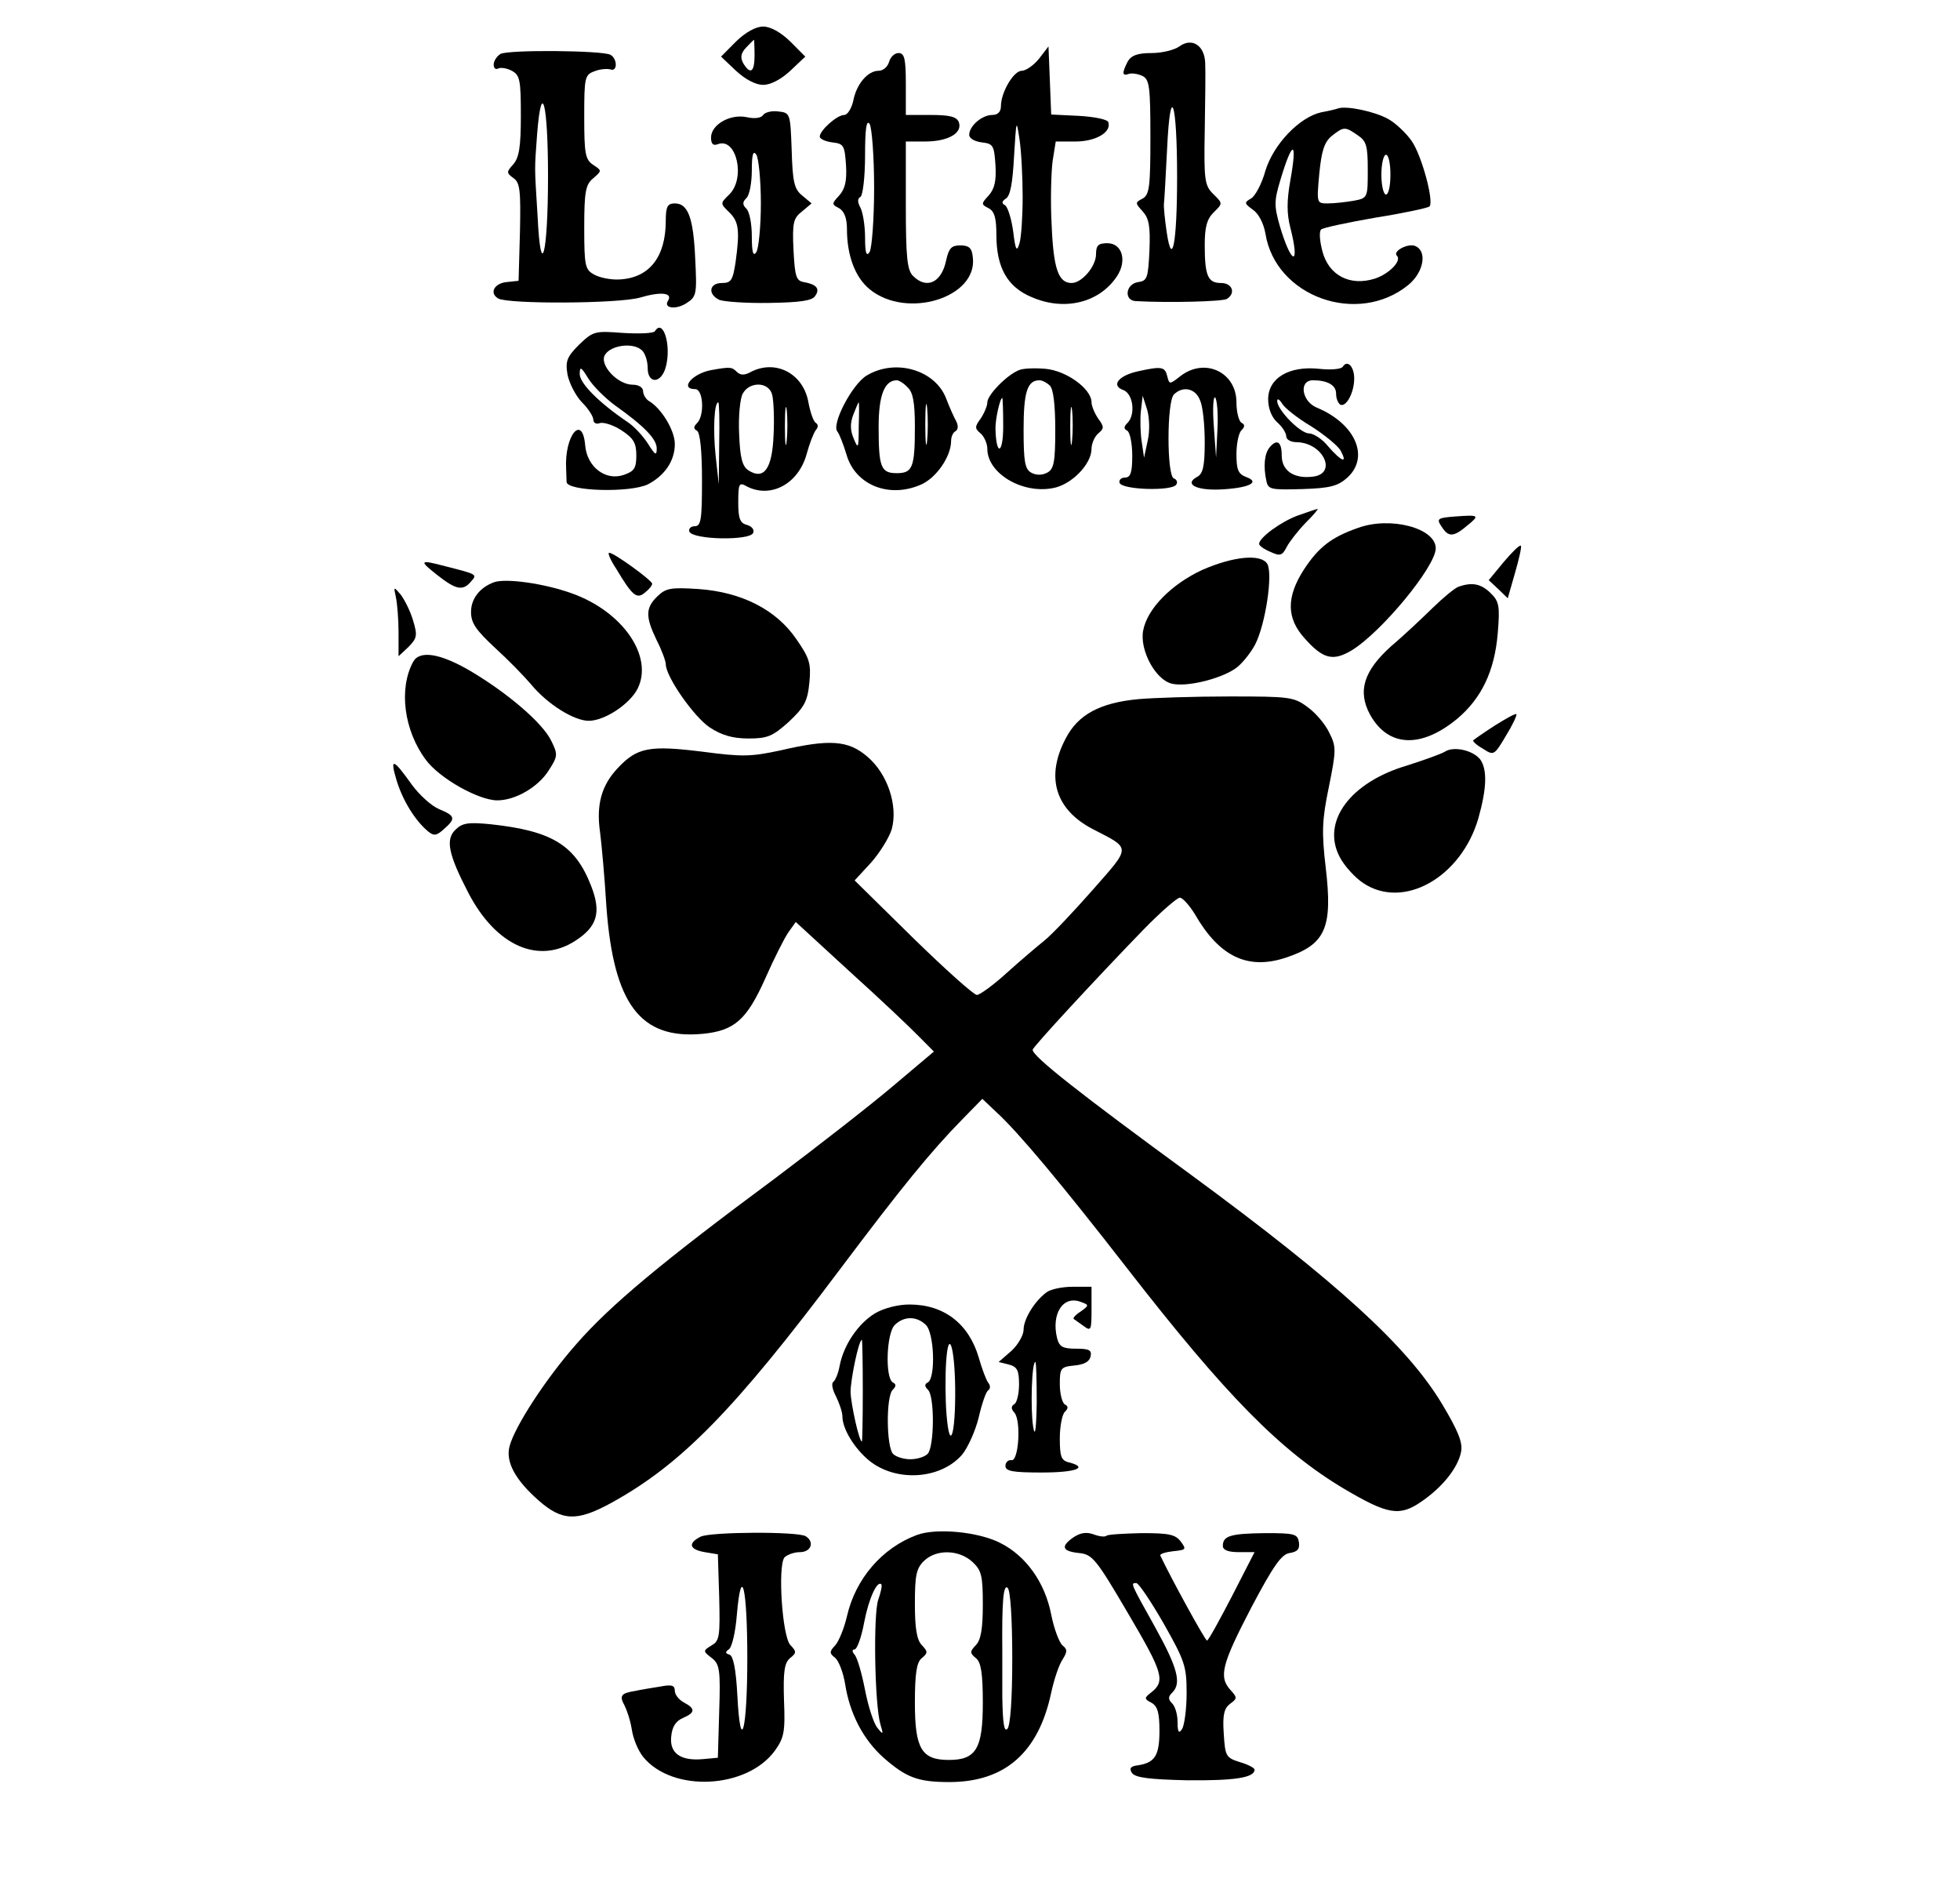
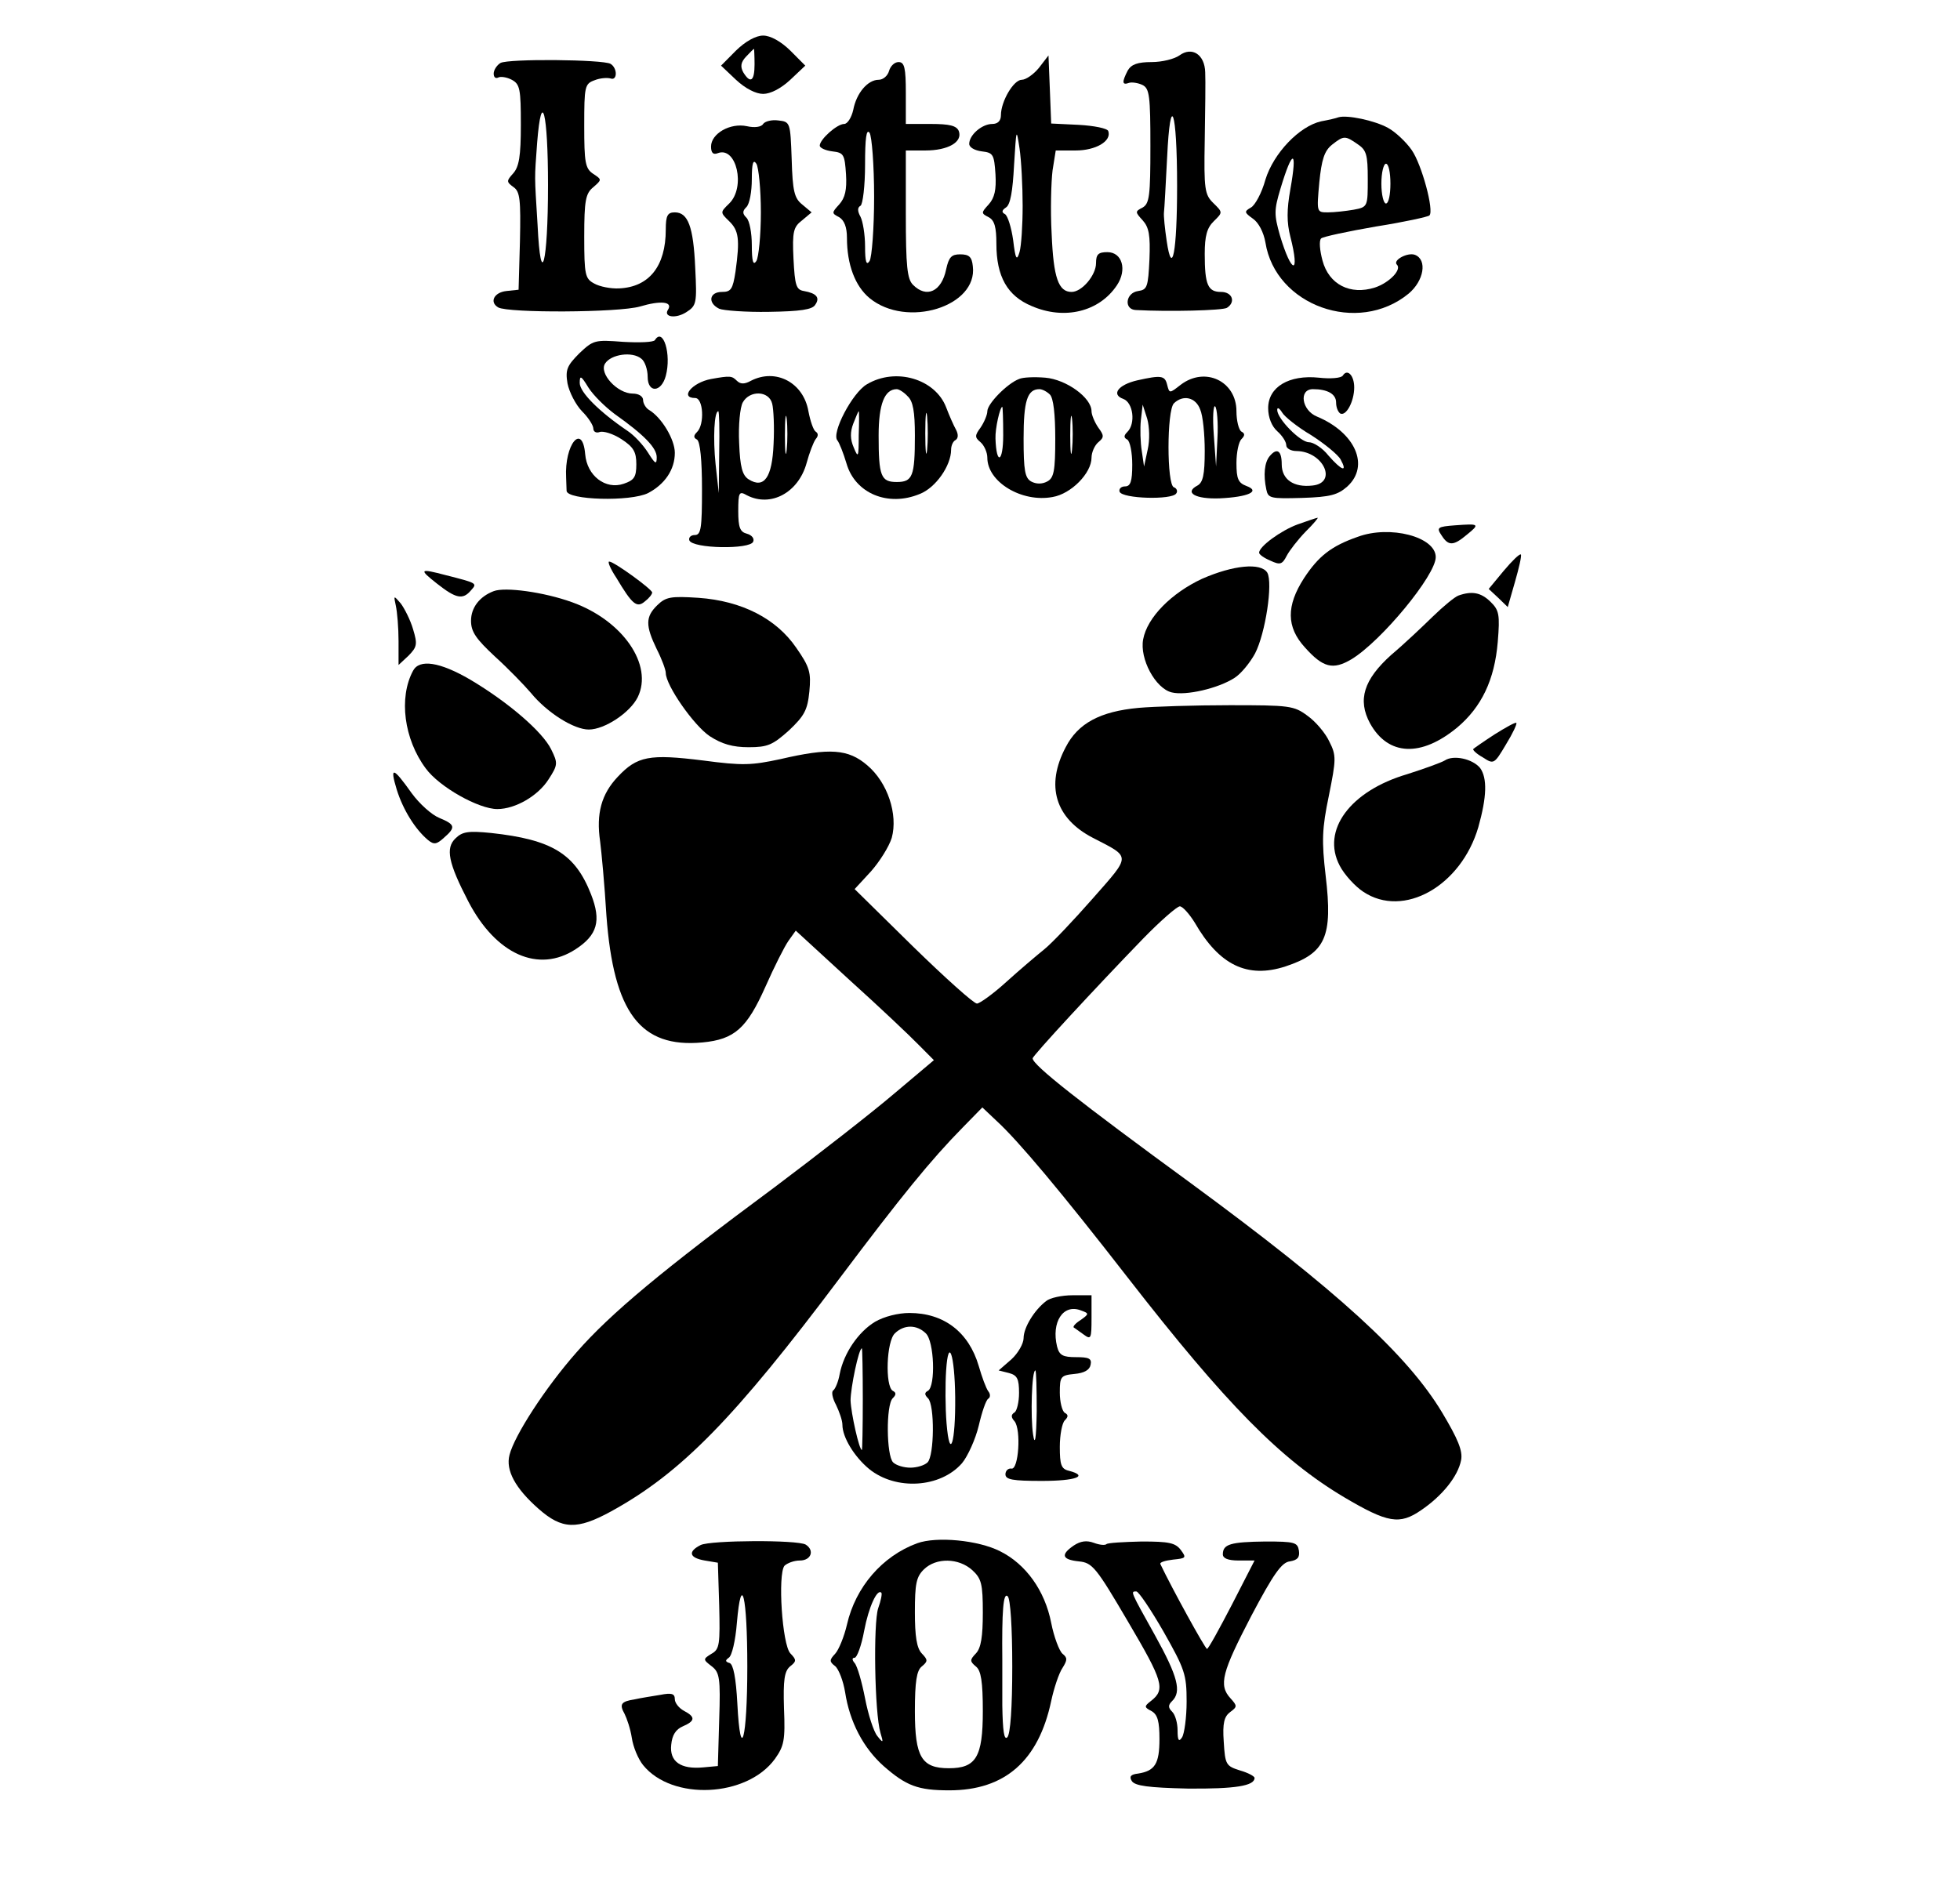
- <svg xmlns="http://www.w3.org/2000/svg" xmlnsInkpad="http://taptrix.com/inkpad/svg_extensions" height="48pt" width="50pt" version="1.1" viewBox="0,0,50,48">
+ <svg xmlns="http://www.w3.org/2000/svg" xmlnsInkpad="http://taptrix.com/inkpad/svg_extensions" height="63pt" width="65pt" version="1.1" viewBox="0,0,50,48">
  <defs />
  <g id="Untitled" inkpadLayerName="Untitled">
    <g opacity="1">
      <path d="M18.775+1.06L18.394+1.444L18.775+1.805C19.017+2.03+19.283+2.165+19.468+2.165C19.653+2.165+19.919+2.03+20.161+1.805L20.543+1.444L20.161+1.06C19.919+0.823+19.653+0.677+19.468+0.677C19.283+0.677+19.017+0.823+18.775+1.06ZM19.249+1.41C19.249+1.838+19.145+1.917+18.96+1.613C18.879+1.466+18.902+1.353+19.029+1.218C19.133+1.105+19.226+1.015+19.237+1.015C19.237+1.015+19.249+1.195+19.249+1.41Z" opacity="1" fill="#000000" />
      <path d="M30.086+1.184C29.959+1.274+29.647+1.353+29.381+1.353C29.023+1.353+28.861+1.41+28.769+1.568C28.619+1.861+28.619+1.951+28.804+1.883C28.873+1.861+29.035+1.883+29.15+1.94C29.323+2.03+29.347+2.222+29.347+3.496C29.347+4.759+29.323+4.962+29.15+5.064C28.954+5.165+28.954+5.177+29.15+5.391C29.312+5.571+29.347+5.774+29.323+6.383C29.289+7.094+29.266+7.162+29.035+7.195C28.711+7.241+28.665+7.669+28.977+7.68C29.82+7.726+31.184+7.692+31.299+7.624C31.53+7.477+31.438+7.218+31.149+7.218C30.814+7.218+30.733+7.038+30.733+6.248C30.733+5.786+30.791+5.583+30.964+5.414C31.195+5.188+31.195+5.188+30.953+4.951C30.733+4.737+30.71+4.601+30.733+3.35C30.745+2.594+30.756+1.816+30.745+1.613C30.733+1.162+30.41+0.947+30.086+1.184ZM30.028+4.511C30.028+6.203+29.901+6.857+29.763+5.921C29.716+5.605+29.682+5.278+29.693+5.188C29.705+5.098+29.739+4.455+29.774+3.778C29.855+2.075+30.028+2.56+30.028+4.511Z" opacity="1" fill="#000000" />
      <path d="M12.767+1.376C12.675+1.432+12.594+1.556+12.594+1.647C12.594+1.737+12.64+1.782+12.709+1.748C12.767+1.714+12.929+1.737+13.056+1.805C13.264+1.917+13.287+2.041+13.287+2.955C13.287+3.756+13.241+4.026+13.09+4.195C12.917+4.387+12.917+4.41+13.102+4.545C13.264+4.658+13.287+4.861+13.264+5.921L13.229+7.162L12.917+7.195C12.605+7.229+12.478+7.477+12.709+7.613C12.963+7.759+15.771+7.748+16.326+7.59C16.857+7.432+17.169+7.466+17.042+7.669C16.915+7.861+17.238+7.906+17.504+7.737C17.77+7.568+17.781+7.511+17.735+6.598C17.689+5.549+17.55+5.188+17.215+5.188C17.03+5.188+16.984+5.267+16.984+5.628C16.984+6.564+16.557+7.094+15.794+7.128C15.586+7.139+15.297+7.083+15.159+7.004C14.928+6.88+14.904+6.789+14.904+5.808C14.904+4.883+14.939+4.703+15.136+4.545C15.355+4.353+15.355+4.353+15.136+4.207C14.928+4.071+14.904+3.914+14.904+2.977C14.904+1.974+14.916+1.906+15.17+1.816C15.309+1.759+15.494+1.748+15.575+1.771C15.748+1.838+15.759+1.511+15.575+1.398C15.378+1.286+12.975+1.263+12.767+1.376ZM13.98+4.489C13.98+6.508+13.795+7.195+13.714+5.515C13.633+4.184+13.633+4.376+13.703+3.406C13.818+1.985+13.98+2.65+13.98+4.489Z" opacity="1" fill="#000000" />
      <path d="M26.504+1.5C26.366+1.669+26.169+1.805+26.065+1.805C25.857+1.805+25.534+2.357+25.534+2.707C25.534+2.853+25.453+2.932+25.314+2.932C25.049+2.932+24.725+3.214+24.725+3.44C24.725+3.53+24.864+3.609+25.049+3.632C25.337+3.665+25.361+3.711+25.395+4.218C25.418+4.613+25.372+4.816+25.222+4.985C25.026+5.199+25.026+5.211+25.222+5.312C25.372+5.391+25.418+5.571+25.418+5.989C25.418+6.823+25.696+7.32+26.32+7.579C27.151+7.94+28.041+7.726+28.492+7.049C28.757+6.654+28.63+6.203+28.249+6.203C28.018+6.203+27.96+6.259+27.96+6.485C27.96+6.789+27.602+7.218+27.336+7.218C27.001+7.218+26.874+6.857+26.828+5.741C26.793+5.132+26.816+4.398+26.851+4.117L26.932+3.609L27.44+3.609C27.949+3.609+28.364+3.372+28.272+3.113C28.249+3.045+27.914+2.977+27.521+2.955L26.816+2.921L26.782+2.053L26.747+1.184L26.504+1.5ZM26.088+5.019C26.088+5.515+26.054+6.045+26.008+6.203C25.938+6.44+25.904+6.383+25.846+5.898C25.8+5.571+25.707+5.278+25.638+5.233C25.545+5.188+25.557+5.132+25.661+5.064C25.776+4.996+25.834+4.647+25.869+3.981C25.927+3.045+25.927+3.023+26.008+3.553C26.054+3.857+26.088+4.523+26.088+5.019Z" opacity="1" fill="#000000" />
      <path d="M22.68+1.579C22.645+1.703+22.53+1.805+22.414+1.805C22.137+1.805+21.848+2.143+21.767+2.571C21.721+2.774+21.617+2.932+21.536+2.932C21.351+2.932+20.912+3.327+20.912+3.485C20.912+3.541+21.051+3.609+21.236+3.632C21.525+3.665+21.548+3.711+21.582+4.218C21.606+4.613+21.559+4.816+21.409+4.985C21.213+5.199+21.213+5.211+21.409+5.312C21.536+5.391+21.606+5.56+21.606+5.842C21.606+6.519+21.814+7.071+22.183+7.376C23.131+8.154+24.945+7.59+24.817+6.564C24.794+6.327+24.725+6.259+24.494+6.259C24.274+6.259+24.205+6.327+24.136+6.643C24.02+7.207+23.639+7.387+23.292+7.038C23.142+6.891+23.108+6.564+23.108+5.233L23.108+3.609L23.604+3.609C24.182+3.609+24.563+3.395+24.459+3.113C24.402+2.977+24.228+2.932+23.743+2.932L23.108+2.932L23.108+2.143C23.108+1.5+23.073+1.353+22.923+1.353C22.819+1.353+22.715+1.455+22.68+1.579ZM22.299+4.793C22.299+5.594+22.241+6.338+22.183+6.429C22.102+6.553+22.068+6.451+22.068+6.056C22.068+5.752+22.01+5.414+21.952+5.301C21.871+5.154+21.871+5.064+21.952+5.019C22.01+4.985+22.068+4.511+22.068+3.97C22.068+3.293+22.102+3.045+22.183+3.158C22.241+3.248+22.299+3.981+22.299+4.793Z" opacity="1" fill="#000000" />
      <path d="M34.141+2.763C34.084+2.786+33.887+2.831+33.702+2.865C33.148+2.989+32.489+3.677+32.281+4.353C32.189+4.692+32.016+5.008+31.912+5.064C31.738+5.165+31.738+5.188+31.958+5.346C32.108+5.447+32.235+5.695+32.281+5.955C32.535+7.568+34.638+8.323+35.932+7.263C36.325+6.936+36.417+6.395+36.094+6.271C35.909+6.203+35.528+6.406+35.632+6.519C35.77+6.643+35.447+6.981+35.077+7.105C34.442+7.308+33.899+7.026+33.737+6.417C33.668+6.158+33.645+5.91+33.702+5.853C33.749+5.808+34.384+5.673+35.1+5.549C35.817+5.436+36.429+5.301+36.464+5.267C36.591+5.154+36.267+3.959+36.013+3.598C35.874+3.395+35.597+3.135+35.412+3.034C35.066+2.842+34.361+2.695+34.141+2.763ZM34.638+3.451C34.858+3.598+34.892+3.722+34.892+4.331C34.892+5.041+34.892+5.053+34.534+5.12C34.338+5.154+34.038+5.188+33.876+5.188C33.587+5.188+33.587+5.188+33.656+4.421C33.714+3.846+33.783+3.62+33.98+3.462C34.28+3.226+34.315+3.226+34.638+3.451ZM32.917+4.601C32.824+5.12+32.824+5.447+32.917+5.808C33.171+6.801+32.951+6.778+32.651+5.774C32.501+5.244+32.501+5.132+32.663+4.59C32.974+3.553+33.102+3.564+32.917+4.601ZM35.47+4.455C35.47+4.737+35.424+4.962+35.355+4.962C35.297+4.962+35.239+4.737+35.239+4.455C35.239+4.173+35.297+3.947+35.355+3.947C35.424+3.947+35.47+4.173+35.47+4.455Z" opacity="1" fill="#000000" />
      <path d="M19.468+2.932C19.422+3.011+19.249+3.034+19.052+2.989C18.625+2.898+18.139+3.18+18.139+3.508C18.139+3.677+18.197+3.722+18.313+3.677C18.787+3.496+19.029+4.545+18.602+4.962C18.37+5.188+18.37+5.188+18.602+5.414C18.844+5.65+18.879+5.865+18.763+6.699C18.694+7.15+18.648+7.218+18.417+7.218C18.093+7.218+18.047+7.5+18.347+7.647C18.451+7.692+19.029+7.737+19.618+7.726C20.416+7.714+20.727+7.669+20.797+7.545C20.924+7.365+20.831+7.252+20.508+7.195C20.312+7.162+20.277+7.06+20.242+6.372C20.208+5.673+20.242+5.56+20.462+5.391L20.704+5.188L20.462+4.985C20.265+4.827+20.219+4.647+20.196+3.835C20.161+2.887+20.161+2.876+19.849+2.842C19.688+2.82+19.514+2.865+19.468+2.932ZM19.41+5.188C19.41+5.774+19.353+6.338+19.295+6.429C19.214+6.553+19.179+6.44+19.179+6.023C19.179+5.718+19.122+5.402+19.041+5.323C18.937+5.222+18.937+5.154+19.041+5.053C19.122+4.974+19.179+4.658+19.179+4.342C19.179+3.936+19.214+3.823+19.295+3.947C19.353+4.038+19.41+4.601+19.41+5.188Z" opacity="1" fill="#000000" />
      <path d="M16.707+8.447C16.672+8.504+16.302+8.515+15.898+8.492C15.17+8.436+15.136+8.447+14.777+8.786C14.465+9.101+14.419+9.203+14.477+9.553C14.523+9.778+14.685+10.094+14.847+10.263C15.008+10.421+15.136+10.624+15.136+10.703C15.136+10.782+15.205+10.827+15.297+10.793C15.39+10.759+15.644+10.838+15.852+10.974C16.164+11.177+16.233+11.301+16.233+11.617C16.233+11.944+16.175+12.023+15.91+12.113C15.447+12.271+14.974+11.91+14.928+11.357C14.858+10.545+14.396+11.109+14.442+11.955C14.442+12.045+14.454+12.203+14.454+12.293C14.465+12.53+16.083+12.575+16.534+12.35C16.961+12.124+17.215+11.752+17.215+11.323C17.215+10.985+16.88+10.421+16.557+10.229C16.476+10.184+16.406+10.06+16.406+9.981C16.406+9.88+16.291+9.812+16.141+9.812C15.748+9.812+15.274+9.293+15.436+9.045C15.586+8.808+16.129+8.729+16.36+8.921C16.453+8.989+16.522+9.203+16.522+9.383C16.522+9.801+16.869+9.789+16.984+9.361C17.134+8.808+16.915+8.109+16.707+8.447ZM15.678+10.331C16.441+10.872+16.753+11.199+16.753+11.436C16.753+11.628+16.718+11.617+16.534+11.323C16.406+11.12+16.175+10.872+16.002+10.759C15.286+10.274+14.789+9.778+14.789+9.541C14.789+9.338+14.823+9.35+15.008+9.654C15.136+9.857+15.436+10.15+15.678+10.331Z" opacity="1" fill="#000000" />
      <path d="M34.257+9.35C34.222+9.417+33.945+9.44+33.645+9.406C32.882+9.327+32.351+9.643+32.351+10.184C32.351+10.421+32.443+10.647+32.582+10.771C32.709+10.883+32.813+11.041+32.813+11.132C32.813+11.21+32.928+11.278+33.078+11.278C33.76+11.29+34.13+12.09+33.483+12.158C32.998+12.214+32.697+12+32.697+11.617C32.697+11.256+32.57+11.188+32.385+11.414C32.258+11.571+32.224+11.887+32.304+12.259C32.351+12.485+32.408+12.496+33.217+12.474C33.945+12.451+34.13+12.395+34.373+12.18C34.95+11.65+34.569+10.805+33.598+10.399C33.206+10.241+33.125+9.699+33.494+9.699C33.864+9.699+34.084+9.823+34.084+10.038C34.084+10.162+34.13+10.274+34.188+10.319C34.338+10.399+34.546+10.015+34.546+9.654C34.546+9.35+34.373+9.169+34.257+9.35ZM33.448+10.872C33.783+11.086+34.13+11.368+34.199+11.492C34.384+11.831+34.234+11.786+33.887+11.391C33.737+11.199+33.506+11.053+33.39+11.053C33.171+11.053+32.582+10.455+32.582+10.229C32.582+10.15+32.639+10.184+32.709+10.297C32.767+10.399+33.102+10.669+33.448+10.872Z" opacity="1" fill="#000000" />
      <path d="M18.139+9.44C17.654+9.53+17.331+9.925+17.735+9.925C17.943+9.925+17.978+10.601+17.781+10.793C17.689+10.883+17.689+10.94+17.781+10.985C17.862+11.041+17.908+11.515+17.908+12.248C17.908+13.241+17.885+13.421+17.724+13.421C17.619+13.421+17.562+13.489+17.585+13.556C17.666+13.771+19.145+13.793+19.214+13.59C19.249+13.511+19.179+13.421+19.052+13.387C18.879+13.342+18.833+13.229+18.833+12.812C18.833+12.327+18.856+12.293+19.052+12.406C19.665+12.722+20.369+12.338+20.577+11.583C20.647+11.323+20.751+11.053+20.808+10.974C20.878+10.895+20.878+10.827+20.808+10.782C20.751+10.748+20.67+10.511+20.623+10.263C20.496+9.53+19.792+9.158+19.156+9.485C18.994+9.575+18.89+9.575+18.798+9.485C18.671+9.361+18.636+9.35+18.139+9.44ZM19.699+10.071C19.734+10.207+19.757+10.669+19.734+11.098C19.699+11.955+19.491+12.248+19.098+12C18.937+11.899+18.879+11.684+18.856+11.075C18.833+10.624+18.879+10.162+18.948+10.038C19.122+9.722+19.618+9.733+19.699+10.071ZM20.069+11.244C20.046+11.481+20.023+11.312+20.023+10.883C20.023+10.444+20.046+10.263+20.069+10.455C20.092+10.658+20.092+11.019+20.069+11.244ZM18.347+11.301L18.336+12.35L18.255+11.617C18.186+10.951+18.22+10.263+18.324+10.263C18.347+10.263+18.359+10.737+18.347+11.301Z" opacity="1" fill="#000000" />
      <path d="M22.114+9.575C21.744+9.789+21.201+10.827+21.363+11.008C21.409+11.064+21.513+11.323+21.594+11.594C21.814+12.361+22.657+12.71+23.466+12.372C23.87+12.214+24.263+11.65+24.263+11.244C24.263+11.143+24.309+11.03+24.378+10.996C24.448+10.951+24.448+10.85+24.39+10.737C24.332+10.635+24.217+10.376+24.136+10.162C23.859+9.44+22.853+9.135+22.114+9.575ZM23.154+9.88C23.292+10.004+23.339+10.274+23.339+10.883C23.339+11.921+23.281+12.068+22.877+12.068C22.472+12.068+22.414+11.921+22.414+10.883C22.414+10.083+22.564+9.699+22.877+9.699C22.934+9.699+23.061+9.778+23.154+9.88ZM23.651+11.244C23.628+11.481+23.604+11.29+23.604+10.827C23.604+10.365+23.628+10.173+23.651+10.399C23.674+10.635+23.674+11.019+23.651+11.244ZM21.906+10.883C21.906+11.436+21.894+11.47+21.779+11.188C21.686+10.974+21.686+10.793+21.767+10.579C21.837+10.399+21.894+10.263+21.906+10.263C21.918+10.263+21.918+10.545+21.906+10.883Z" opacity="1" fill="#000000" />
      <path d="M25.996+9.44C25.696+9.553+25.187+10.071+25.187+10.263C25.187+10.353+25.106+10.545+25.014+10.68C24.864+10.883+24.864+10.929+25.014+11.053C25.106+11.132+25.187+11.312+25.187+11.447C25.187+12.068+26.065+12.598+26.851+12.451C27.325+12.372+27.845+11.842+27.845+11.447C27.845+11.312+27.925+11.132+28.018+11.053C28.168+10.929+28.168+10.883+28.018+10.68C27.925+10.545+27.845+10.353+27.845+10.263C27.845+9.914+27.198+9.451+26.666+9.406C26.389+9.383+26.088+9.395+25.996+9.44ZM26.782+9.835C26.874+9.925+26.92+10.342+26.92+10.962C26.92+11.786+26.886+11.966+26.712+12.056C26.585+12.124+26.435+12.124+26.308+12.056C26.146+11.966+26.112+11.774+26.112+10.962C26.112+10.004+26.204+9.699+26.516+9.699C26.585+9.699+26.701+9.756+26.782+9.835ZM25.592+10.872C25.592+11.571+25.418+11.65+25.395+10.962C25.384+10.703+25.511+10.15+25.569+10.15C25.58+10.15+25.592+10.477+25.592+10.872ZM27.348+11.244C27.325+11.481+27.302+11.312+27.302+10.883C27.302+10.444+27.325+10.263+27.348+10.455C27.371+10.658+27.371+11.019+27.348+11.244Z" opacity="1" fill="#000000" />
      <path d="M29.012+9.474C28.526+9.586+28.341+9.835+28.653+9.947C28.908+10.038+28.977+10.579+28.757+10.793C28.665+10.883+28.665+10.94+28.757+10.985C28.827+11.03+28.884+11.312+28.884+11.628C28.884+12.056+28.838+12.18+28.7+12.18C28.596+12.18+28.538+12.248+28.561+12.316C28.63+12.496+29.901+12.53+30.005+12.361C30.051+12.305+30.017+12.226+29.947+12.203C29.763+12.147+29.763+10.241+29.947+10.06C30.178+9.835+30.502+9.902+30.617+10.218C30.687+10.376+30.733+10.85+30.733+11.278C30.733+11.887+30.687+12.079+30.548+12.158C30.202+12.338+30.49+12.508+31.114+12.485C31.842+12.451+32.166+12.305+31.796+12.169C31.588+12.09+31.542+11.989+31.542+11.583C31.542+11.312+31.6+11.041+31.669+10.974C31.761+10.883+31.761+10.827+31.669+10.782C31.6+10.737+31.542+10.5+31.542+10.263C31.542+9.496+30.745+9.113+30.121+9.586C29.832+9.812+29.832+9.812+29.774+9.586C29.716+9.35+29.624+9.338+29.012+9.474ZM31.057+10.951L31.022+11.673L30.964+10.861C30.93+10.41+30.953+10.094+30.999+10.139C31.045+10.184+31.08+10.556+31.057+10.951ZM29.277+11.244L29.185+11.673L29.127+11.278C29.092+11.064+29.081+10.703+29.104+10.489L29.15+10.094L29.266+10.455C29.323+10.658+29.335+10.996+29.277+11.244Z" opacity="1" fill="#000000" />
      <path d="M33.102+13.15C32.674+13.308+32.12+13.714+32.12+13.872C32.12+13.917+32.247+14.008+32.408+14.075C32.651+14.188+32.709+14.177+32.824+13.951C32.894+13.816+33.113+13.534+33.31+13.331C33.506+13.139+33.645+12.97+33.61+12.981C33.587+12.981+33.356+13.06+33.102+13.15Z" opacity="1" fill="#000000" />
      <path d="M37.122+13.173C36.672+13.207+36.637+13.229+36.776+13.432C36.949+13.703+37.076+13.703+37.423+13.41C37.758+13.139+37.735+13.128+37.122+13.173Z" opacity="1" fill="#000000" />
      <path d="M34.638+13.466C33.957+13.703+33.633+13.962+33.263+14.526C32.813+15.226+32.813+15.767+33.286+16.286C33.749+16.805+34.003+16.872+34.477+16.59C35.239+16.128+36.626+14.447+36.626+13.985C36.626+13.466+35.459+13.162+34.638+13.466Z" opacity="1" fill="#000000" />
      <path d="M38.359+14.335L37.977+14.797L38.22+15.023L38.463+15.259L38.647+14.617C38.751+14.256+38.821+13.951+38.798+13.917C38.763+13.895+38.578+14.075+38.359+14.335Z" opacity="1" fill="#000000" />
      <path d="M15.725+14.515C16.129+15.192+16.245+15.293+16.453+15.113C16.557+15.034+16.637+14.932+16.637+14.887C16.637+14.808+15.667+14.098+15.54+14.098C15.494+14.098+15.575+14.29+15.725+14.515Z" opacity="1" fill="#000000" />
      <path d="M30.664+14.538C29.89+14.899+29.266+15.519+29.162+16.083C29.069+16.579+29.474+17.335+29.89+17.436C30.248+17.526+31.08+17.335+31.496+17.064C31.657+16.962+31.888+16.68+32.016+16.444C32.281+15.936+32.478+14.639+32.328+14.38C32.166+14.12+31.461+14.188+30.664+14.538Z" opacity="1" fill="#000000" />
      <path d="M11.149+14.662C11.635+15.045+11.808+15.079+12.016+14.831C12.178+14.65+12.178+14.65+11.38+14.447C10.699+14.267+10.676+14.29+11.149+14.662Z" opacity="1" fill="#000000" />
      <path d="M12.594+14.853C12.236+14.989+12.016+15.271+12.016+15.609C12.016+15.891+12.143+16.071+12.628+16.523C12.963+16.827+13.368+17.244+13.541+17.447C13.957+17.955+14.639+18.384+15.02+18.384C15.424+18.384+16.071+17.955+16.268+17.56C16.672+16.737+15.886+15.598+14.592+15.135C13.876+14.876+12.883+14.741+12.594+14.853Z" opacity="1" fill="#000000" />
      <path d="M37.203+14.966C37.111+15+36.822+15.237+36.556+15.496C36.302+15.744+35.828+16.195+35.493+16.477C34.788+17.109+34.627+17.628+34.95+18.226C35.412+19.06+36.256+19.094+37.18+18.327C37.792+17.808+38.127+17.12+38.208+16.15C38.266+15.451+38.243+15.338+38.023+15.124C37.781+14.887+37.55+14.842+37.203+14.966Z" opacity="1" fill="#000000" />
      <path d="M10.098+15.226C10.133+15.383+10.167+15.79+10.167+16.128L10.167+16.737L10.421+16.5C10.641+16.274+10.653+16.207+10.537+15.823C10.468+15.586+10.318+15.293+10.225+15.169C10.04+14.955+10.04+14.955+10.098+15.226Z" opacity="1" fill="#000000" />
      <path d="M16.765+15.214C16.464+15.508+16.464+15.733+16.753+16.331C16.88+16.579+16.984+16.861+16.984+16.94C16.984+17.256+17.7+18.282+18.105+18.553C18.417+18.756+18.694+18.835+19.098+18.835C19.584+18.835+19.711+18.778+20.127+18.406C20.52+18.034+20.6+17.887+20.647+17.413C20.693+16.929+20.658+16.793+20.312+16.297C19.803+15.553+18.925+15.101+17.816+15.023C17.111+14.977+16.984+15+16.765+15.214Z" opacity="1" fill="#000000" />
      <path d="M10.537+16.884C10.167+17.571+10.306+18.632+10.861+19.376C11.207+19.85+12.212+20.413+12.686+20.413C13.148+20.413+13.726+20.075+13.992+19.658C14.234+19.286+14.234+19.241+14.061+18.891C13.841+18.44+12.963+17.684+11.993+17.109C11.219+16.658+10.699+16.579+10.537+16.884Z" opacity="1" fill="#000000" />
      <path d="M29.046+17.831C28.064+17.921+27.498+18.226+27.186+18.835C26.666+19.816+26.92+20.65+27.879+21.147C28.861+21.654+28.861+21.575+27.879+22.692C27.394+23.244+26.839+23.831+26.643+23.989C26.447+24.147+26.008+24.519+25.672+24.823C25.337+25.128+24.991+25.376+24.922+25.376C24.841+25.376+24.113+24.722+23.292+23.921L21.802+22.455L22.218+22.004C22.438+21.756+22.68+21.372+22.749+21.147C22.911+20.549+22.645+19.737+22.125+19.297C21.64+18.88+21.166+18.846+19.907+19.139C19.168+19.297+18.948+19.308+17.931+19.173C16.568+19.004+16.256+19.06+15.759+19.59C15.343+20.03+15.205+20.526+15.309+21.237C15.343+21.496+15.424+22.353+15.47+23.132C15.655+25.613+16.337+26.515+17.92+26.368C18.74+26.29+19.052+26.008+19.526+24.947C19.745+24.451+20.011+23.921+20.115+23.774L20.3+23.515L21.675+24.778C22.438+25.466+23.223+26.21+23.431+26.425L23.824+26.82L22.807+27.677C22.253+28.15+20.878+29.222+19.768+30.056C16.903+32.177+15.575+33.282+14.708+34.274C13.911+35.177+13.125+36.395+12.998+36.891C12.894+37.286+13.148+37.748+13.738+38.267C14.338+38.797+14.72+38.808+15.586+38.335C17.377+37.353+18.74+35.955+21.432+32.368C22.992+30.293+23.743+29.368+24.563+28.534L25.06+28.026L25.418+28.365C25.973+28.872+27.07+30.18+28.769+32.368C31.276+35.594+32.663+37.004+34.292+37.974C35.401+38.628+35.701+38.684+36.256+38.301C36.787+37.94+37.192+37.444+37.273+37.026C37.319+36.789+37.192+36.485+36.787+35.808C35.898+34.331+34.118+32.707+30.387+29.966C27.533+27.88+26.343+26.944+26.343+26.774C26.343+26.707+27.96+24.959+29.162+23.718C29.601+23.267+30.028+22.895+30.098+22.895C30.167+22.895+30.34+23.087+30.479+23.312C31.103+24.395+31.819+24.744+32.79+24.429C33.818+24.09+34.003+23.673+33.818+22.116C33.714+21.226+33.725+20.91+33.899+20.075C34.084+19.15+34.095+19.049+33.91+18.688C33.818+18.485+33.564+18.18+33.356+18.034C33.009+17.774+32.894+17.763+31.369+17.763C30.479+17.763+29.427+17.797+29.046+17.831Z" opacity="1" fill="#000000" />
      <path d="M38.127+18.508C37.85+18.688+37.608+18.857+37.584+18.88C37.561+18.902+37.665+19.004+37.827+19.094C38.104+19.274+38.116+19.274+38.416+18.767C38.59+18.485+38.705+18.237+38.682+18.214C38.659+18.192+38.416+18.327+38.127+18.508Z" opacity="1" fill="#000000" />
      <path d="M36.857+19.173C36.764+19.229+36.325+19.387+35.898+19.523C34.442+19.951+33.702+20.955+34.176+21.857C34.292+22.083+34.569+22.387+34.777+22.523C35.805+23.21+37.273+22.376+37.712+20.876C37.931+20.098+37.943+19.624+37.758+19.365C37.561+19.128+37.076+19.026+36.857+19.173Z" opacity="1" fill="#000000" />
      <path d="M10.121+19.917C10.283+20.436+10.595+20.932+10.918+21.203C11.069+21.327+11.138+21.316+11.323+21.147C11.635+20.876+11.612+20.808+11.207+20.639C11.011+20.56+10.699+20.278+10.502+20.008C10.029+19.342+9.936+19.308+10.121+19.917Z" opacity="1" fill="#000000" />
      <path d="M11.623+21.158C11.357+21.406+11.438+21.79+11.947+22.771C12.651+24.124+13.738+24.609+14.685+23.989C15.239+23.628+15.343+23.267+15.078+22.59C14.673+21.553+14.084+21.192+12.524+21.023C11.947+20.966+11.796+20.989+11.623+21.158Z" opacity="1" fill="#000000" />
      <path d="M26.689+32.966C26.389+33.192+26.112+33.643+26.112+33.913C26.112+34.049+25.973+34.297+25.8+34.455L25.476+34.737L25.742+34.804C25.95+34.861+25.996+34.951+25.996+35.312C25.996+35.549+25.938+35.774+25.881+35.808C25.788+35.865+25.788+35.932+25.881+36.034C26.054+36.248+25.985+37.286+25.8+37.241C25.719+37.229+25.649+37.297+25.649+37.387C25.649+37.523+25.834+37.556+26.574+37.556C27.44+37.556+27.787+37.432+27.267+37.297C27.07+37.252+27.036+37.139+27.036+36.688C27.036+36.383+27.094+36.079+27.163+36.011C27.255+35.921+27.255+35.865+27.163+35.819C27.094+35.774+27.036+35.538+27.036+35.301C27.036+34.895+27.059+34.861+27.406+34.827C27.66+34.804+27.798+34.726+27.822+34.59C27.856+34.432+27.775+34.398+27.452+34.398C27.117+34.398+27.024+34.353+26.966+34.128C26.816+33.508+27.117+33.034+27.567+33.203C27.787+33.282+27.787+33.293+27.567+33.451C27.44+33.53+27.359+33.62+27.394+33.643C27.417+33.654+27.533+33.744+27.648+33.823C27.833+33.959+27.845+33.925+27.845+33.395L27.845+32.819L27.359+32.819C27.082+32.819+26.782+32.887+26.689+32.966ZM26.447+35.774C26.435+36.496+26.4+36.677+26.354+36.372C26.285+35.921+26.32+34.737+26.412+34.737C26.435+34.737+26.447+35.211+26.447+35.774Z" opacity="1" fill="#000000" />
      <path d="M22.322+33.496C21.894+33.756+21.525+34.297+21.421+34.827C21.386+35.03+21.305+35.211+21.259+35.244C21.201+35.278+21.236+35.447+21.328+35.617C21.409+35.786+21.49+36.011+21.49+36.124C21.49+36.44+21.79+36.936+22.172+37.252C22.853+37.804+23.986+37.737+24.54+37.105C24.69+36.925+24.887+36.485+24.968+36.147C25.049+35.797+25.153+35.492+25.21+35.459C25.268+35.425+25.268+35.335+25.21+35.267C25.153+35.188+25.049+34.906+24.968+34.624C24.713+33.756+24.078+33.271+23.2+33.271C22.911+33.271+22.553+33.361+22.322+33.496ZM23.616+33.789C23.835+33.992+23.87+35.132+23.674+35.256C23.581+35.301+23.581+35.357+23.674+35.447C23.847+35.617+23.835+36.913+23.662+37.083C23.581+37.162+23.385+37.218+23.223+37.218C23.061+37.218+22.865+37.162+22.784+37.083C22.611+36.913+22.599+35.617+22.773+35.447C22.865+35.357+22.865+35.301+22.773+35.256C22.576+35.132+22.611+33.992+22.83+33.789C23.061+33.564+23.385+33.564+23.616+33.789ZM22.01+35.47C22.01+36.181+21.998+36.767+21.987+36.767C21.918+36.767+21.71+35.831+21.698+35.504C21.698+35.188+21.906+34.173+21.987+34.173C21.998+34.173+22.01+34.759+22.01+35.47ZM24.367+35.413C24.378+36.598+24.228+37.06+24.147+36.09C24.113+35.684+24.113+35.075+24.136+34.737C24.194+33.857+24.355+34.331+24.367+35.413Z" opacity="1" fill="#000000" />
      <path d="M17.874+39.192C17.539+39.361+17.585+39.519+17.978+39.587L18.313+39.643L18.347+40.737C18.37+41.718+18.359+41.853+18.151+41.966C17.931+42.102+17.931+42.113+18.151+42.282C18.359+42.44+18.382+42.587+18.347+43.647L18.313+44.831L17.943+44.865C17.365+44.921+17.076+44.718+17.123+44.289C17.146+44.041+17.238+43.895+17.423+43.816C17.735+43.681+17.747+43.579+17.446+43.421C17.319+43.353+17.215+43.218+17.215+43.128C17.215+42.981+17.134+42.959+16.845+43.015C16.637+43.049+16.349+43.094+16.198+43.128C15.84+43.184+15.794+43.252+15.933+43.5C15.99+43.613+16.083+43.883+16.117+44.109C16.152+44.346+16.279+44.65+16.406+44.808C17.146+45.722+19.052+45.632+19.768+44.65C20+44.323+20.034+44.177+20+43.365C19.977+42.632+20.011+42.417+20.15+42.293C20.323+42.158+20.323+42.124+20.161+41.955C19.953+41.729+19.838+39.947+20.011+39.722C20.081+39.654+20.254+39.587+20.404+39.587C20.693+39.587+20.785+39.327+20.554+39.181C20.346+39.056+18.128+39.068+17.874+39.192ZM19.064+42.293C19.064+44.154+18.89+44.786+18.81+43.241C18.775+42.575+18.706+42.237+18.613+42.203C18.498+42.169+18.498+42.135+18.59+42.068C18.671+42.023+18.763+41.628+18.798+41.177C18.913+39.857+19.064+40.489+19.064+42.293Z" opacity="1" fill="#000000" />
      <path d="M23.396+39.147C22.507+39.474+21.825+40.263+21.606+41.222C21.536+41.526+21.398+41.865+21.305+41.966C21.155+42.124+21.155+42.169+21.305+42.282C21.398+42.361+21.513+42.665+21.559+42.947C21.675+43.703+22.021+44.368+22.541+44.831C23.119+45.338+23.419+45.451+24.217+45.451C25.638+45.451+26.493+44.696+26.816+43.173C26.886+42.846+27.013+42.462+27.105+42.327C27.232+42.124+27.232+42.068+27.105+41.966C27.024+41.898+26.886+41.538+26.816+41.177C26.655+40.353+26.169+39.677+25.511+39.35C24.956+39.068+23.893+38.966+23.396+39.147ZM24.806+39.835C25.037+40.049+25.072+40.184+25.072+40.917C25.072+41.526+25.026+41.819+24.898+41.955C24.737+42.124+24.737+42.158+24.898+42.293C25.026+42.395+25.072+42.677+25.072+43.432C25.072+44.605+24.898+44.887+24.205+44.887C23.512+44.887+23.339+44.605+23.339+43.432C23.339+42.677+23.385+42.395+23.512+42.293C23.674+42.158+23.674+42.124+23.512+41.955C23.385+41.819+23.339+41.515+23.339+40.906C23.339+40.184+23.373+40.004+23.57+39.812C23.882+39.508+24.459+39.519+24.806+39.835ZM22.403+40.804C22.276+41.177+22.31+43.477+22.461+43.985C22.541+44.244+22.53+44.256+22.38+44.064C22.287+43.951+22.149+43.523+22.068+43.105C21.987+42.688+21.871+42.282+21.802+42.203C21.733+42.124+21.733+42.068+21.802+42.068C21.86+42.068+21.975+41.763+22.045+41.38C22.16+40.771+22.38+40.297+22.484+40.41C22.507+40.432+22.472+40.613+22.403+40.804ZM25.823+42.293C25.823+43.331+25.776+44.019+25.696+44.098C25.615+44.177+25.58+43.94+25.569+43.286C25.569+42.767+25.569+42.248+25.569+42.124C25.557+40.883+25.592+40.387+25.707+40.5C25.776+40.568+25.823+41.289+25.823+42.293Z" opacity="1" fill="#000000" />
      <path d="M27.394+39.203C27.047+39.44+27.094+39.564+27.521+39.609C27.868+39.643+27.96+39.756+28.78+41.154C29.67+42.665+29.739+42.88+29.358+43.173C29.185+43.308+29.185+43.331+29.381+43.432C29.532+43.523+29.578+43.692+29.578+44.143C29.578+44.774+29.462+44.955+29.035+45.023C28.838+45.045+28.804+45.102+28.873+45.214C28.954+45.338+29.3+45.383+30.294+45.406C31.507+45.417+32.004+45.338+32.004+45.135C32.004+45.09+31.831+45+31.634+44.944C31.276+44.831+31.253+44.797+31.218+44.211C31.184+43.737+31.23+43.568+31.38+43.455C31.565+43.319+31.565+43.297+31.392+43.105C31.08+42.767+31.172+42.44+31.923+40.996C32.489+39.925+32.697+39.632+32.905+39.609C33.102+39.575+33.159+39.508+33.136+39.338C33.102+39.124+33.032+39.102+32.281+39.102C31.392+39.113+31.195+39.169+31.195+39.429C31.195+39.53+31.322+39.587+31.6+39.587L32.004+39.587L31.426+40.714C31.103+41.335+30.826+41.842+30.791+41.842C30.745+41.842+29.89+40.286+29.601+39.677C29.578+39.632+29.728+39.587+29.924+39.564C30.259+39.53+30.271+39.519+30.121+39.316C29.982+39.135+29.82+39.102+29.127+39.102C28.665+39.113+28.261+39.135+28.226+39.169C28.191+39.203+28.053+39.192+27.902+39.135C27.718+39.068+27.567+39.09+27.394+39.203ZM29.682+41.402C30.225+42.361+30.271+42.496+30.271+43.184C30.271+43.59+30.213+44.008+30.155+44.098C30.075+44.222+30.04+44.188+30.04+43.917C30.04+43.737+29.982+43.523+29.901+43.444C29.797+43.342+29.797+43.274+29.901+43.173C30.144+42.936+30.051+42.553+29.462+41.492C28.827+40.353+28.838+40.376+28.988+40.376C29.046+40.376+29.358+40.838+29.682+41.402Z" opacity="1" fill="#000000" />
    </g>
  </g>
</svg>
